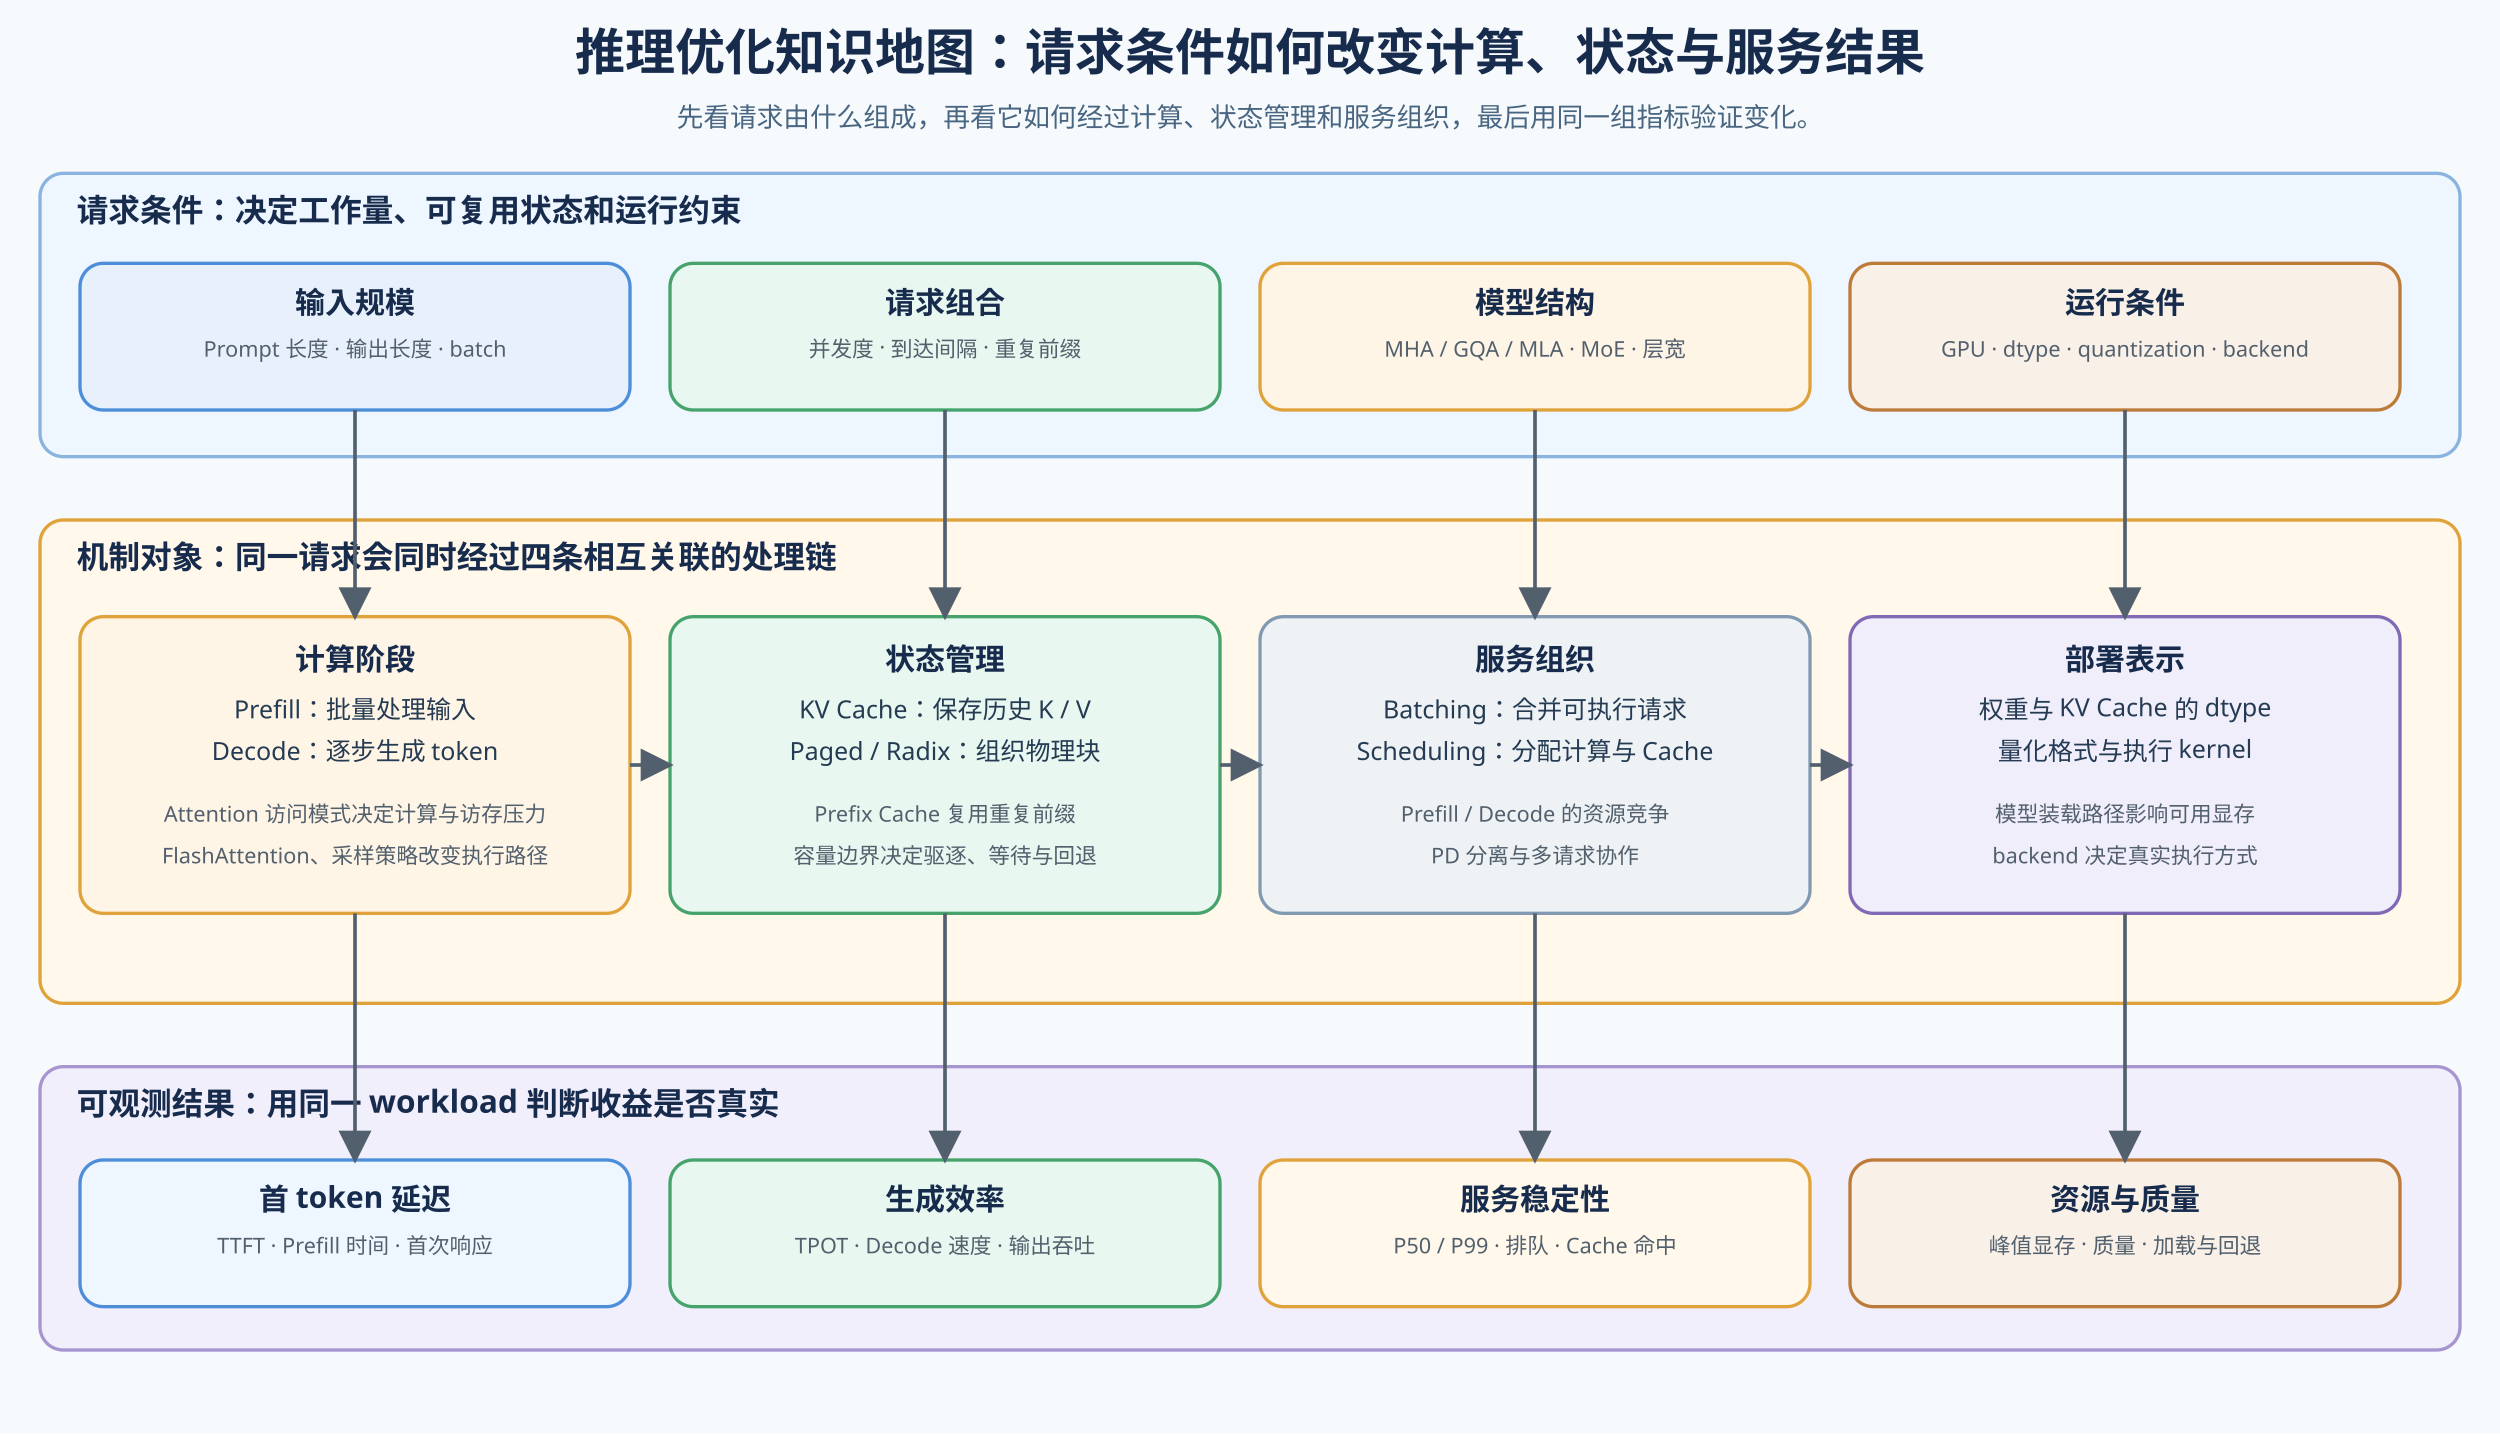
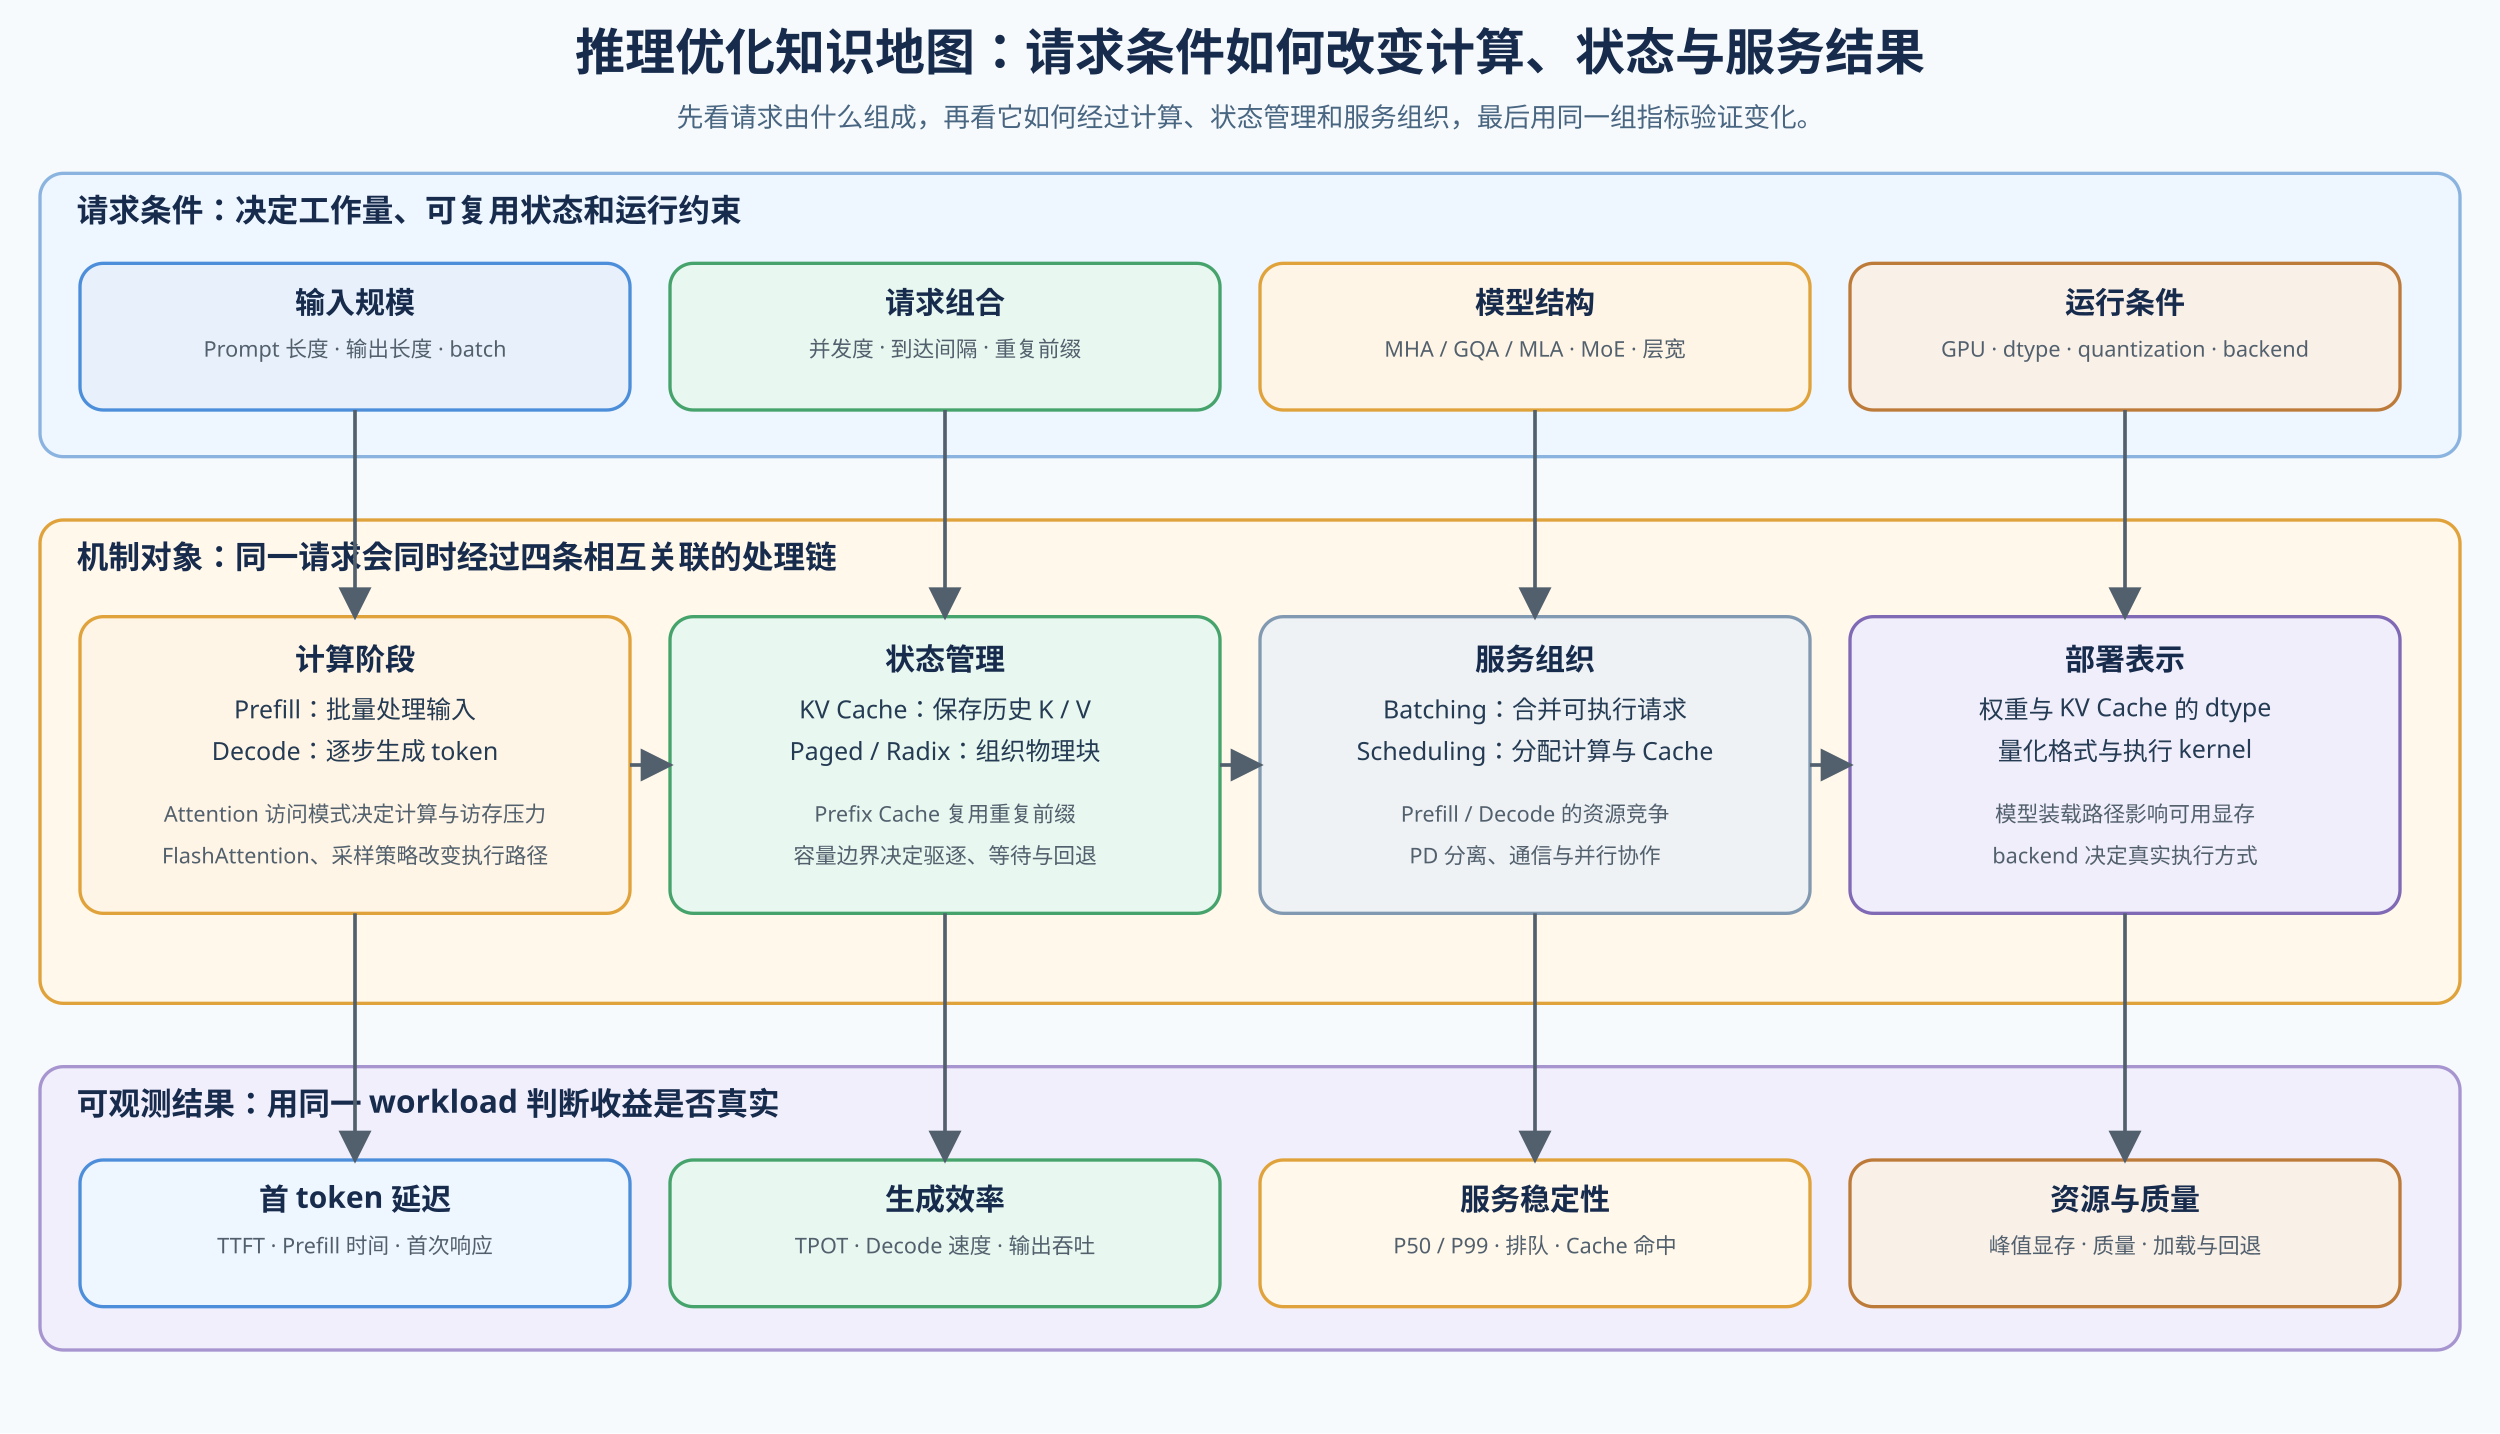
<svg xmlns="http://www.w3.org/2000/svg" width="1500" height="860" viewBox="0 0 1500 860">
  <defs>
    <marker id="arrow" markerWidth="9" markerHeight="9" refX="8" refY="4.5" orient="auto">
      <path d="M0 0 L9 4.5 L0 9 Z" fill="#52606d" />
    </marker>
    <style>
      .title{font:700 30px sans-serif;fill:#172b4d}.sub{font:16px sans-serif;fill:#486581}
      .group{font:700 19px sans-serif;fill:#172b4d}.head{font:700 18px sans-serif;fill:#172b4d}
      .text{font:15px sans-serif;fill:#243b53}.small{font:13px sans-serif;fill:#52606d}
      .box{stroke-width:2;rx:14}.flow{stroke:#52606d;stroke-width:2.2;fill:none;marker-end:url(#arrow)}
      .link{stroke:#829ab1;stroke-width:1.8;fill:none;stroke-dasharray:7 5;marker-end:url(#arrow)}
    </style>
  </defs>
  <rect width="1500" height="860" fill="#f7fafc" />
  <text x="750" y="42" text-anchor="middle" class="title">推理优化知识地图：请求条件如何改变计算、状态与服务结果</text>
  <text x="750" y="76" text-anchor="middle" class="sub">先看请求由什么组成，再看它如何经过计算、状态管理和服务组织，最后用同一组指标验证变化。</text>
  <rect x="24" y="104" width="1452" height="170" fill="#eef6ff" stroke="#8ab4df" class="box" />
  <text x="46" y="133" class="group">请求条件：决定工作量、可复用状态和运行约束</text>
  <rect x="48" y="158" width="330" height="88" fill="#e8f1fb" stroke="#4c8eda" class="box" />
  <text x="213" y="188" text-anchor="middle" class="head">输入规模</text>
  <text x="213" y="214" text-anchor="middle" class="small">Prompt 长度 · 输出长度 · batch</text>
  <rect x="402" y="158" width="330" height="88" fill="#e8f7ef" stroke="#45a36b" class="box" />
  <text x="567" y="188" text-anchor="middle" class="head">请求组合</text>
  <text x="567" y="214" text-anchor="middle" class="small">并发度 · 到达间隔 · 重复前缀</text>
  <rect x="756" y="158" width="330" height="88" fill="#fff5e6" stroke="#e0a23b" class="box" />
  <text x="921" y="188" text-anchor="middle" class="head">模型结构</text>
  <text x="921" y="214" text-anchor="middle" class="small">MHA / GQA / MLA · MoE · 层宽</text>
  <rect x="1110" y="158" width="330" height="88" fill="#f9f0e8" stroke="#bd7b3a" class="box" />
  <text x="1275" y="188" text-anchor="middle" class="head">运行条件</text>
  <text x="1275" y="214" text-anchor="middle" class="small">GPU · dtype · quantization · backend</text>
  <rect x="24" y="312" width="1452" height="290" fill="#fff8eb" stroke="#e0a23b" class="box" />
  <text x="46" y="341" class="group">机制对象：同一请求会同时经过四条相互关联的处理链</text>
  <rect x="48" y="370" width="330" height="178" fill="#fff5e6" stroke="#e0a23b" class="box" />
  <text x="213" y="402" text-anchor="middle" class="head">计算阶段</text>
  <text x="213" y="431" text-anchor="middle" class="text">Prefill：批量处理输入</text>
  <text x="213" y="456" text-anchor="middle" class="text">Decode：逐步生成 token</text>
  <text x="213" y="493" text-anchor="middle" class="small">Attention 访问模式决定计算与访存压力</text>
  <text x="213" y="518" text-anchor="middle" class="small">FlashAttention、采样策略改变执行路径</text>
  <rect x="402" y="370" width="330" height="178" fill="#e8f7ef" stroke="#45a36b" class="box" />
  <text x="567" y="402" text-anchor="middle" class="head">状态管理</text>
  <text x="567" y="431" text-anchor="middle" class="text">KV Cache：保存历史 K / V</text>
  <text x="567" y="456" text-anchor="middle" class="text">Paged / Radix：组织物理块</text>
  <text x="567" y="493" text-anchor="middle" class="small">Prefix Cache 复用重复前缀</text>
  <text x="567" y="518" text-anchor="middle" class="small">容量边界决定驱逐、等待与回退</text>
  <rect x="756" y="370" width="330" height="178" fill="#eef2f5" stroke="#829ab1" class="box" />
  <text x="921" y="402" text-anchor="middle" class="head">服务组织</text>
  <text x="921" y="431" text-anchor="middle" class="text">Batching：合并可执行请求</text>
  <text x="921" y="456" text-anchor="middle" class="text">Scheduling：分配计算与 Cache</text>
  <text x="921" y="493" text-anchor="middle" class="small">Prefill / Decode 的资源竞争</text>
-   <text x="921" y="518" text-anchor="middle" class="small">PD 分离与多请求协作</text>
+   <text x="921" y="518" text-anchor="middle" class="small">PD 分离、通信与并行协作</text>
  <rect x="1110" y="370" width="330" height="178" fill="#f0eefb" stroke="#8069b5" class="box" />
  <text x="1275" y="402" text-anchor="middle" class="head">部署表示</text>
  <text x="1275" y="431" text-anchor="middle" class="text">权重与 KV Cache 的 dtype</text>
  <text x="1275" y="456" text-anchor="middle" class="text">量化格式与执行 kernel</text>
  <text x="1275" y="493" text-anchor="middle" class="small">模型装载路径影响可用显存</text>
  <text x="1275" y="518" text-anchor="middle" class="small">backend 决定真实执行方式</text>
  <path d="M213 246 V370" class="flow" />
  <path d="M567 246 V370" class="flow" />
  <path d="M921 246 V370" class="flow" />
  <path d="M1275 246 V370" class="flow" />
  <path d="M378 459 H402" class="flow" />
  <path d="M732 459 H756" class="flow" />
  <path d="M1086 459 H1110" class="flow" />
  <rect x="24" y="640" width="1452" height="170" fill="#f2effc" stroke="#a795d0" class="box" />
  <text x="46" y="669" class="group">可观测结果：用同一 workload 判断收益是否真实</text>
  <rect x="48" y="696" width="330" height="88" fill="#eef6ff" stroke="#4c8eda" class="box" />
  <text x="213" y="726" text-anchor="middle" class="head">首 token 延迟</text>
  <text x="213" y="752" text-anchor="middle" class="small">TTFT · Prefill 时间 · 首次响应</text>
  <rect x="402" y="696" width="330" height="88" fill="#e8f7ef" stroke="#45a36b" class="box" />
  <text x="567" y="726" text-anchor="middle" class="head">生成效率</text>
  <text x="567" y="752" text-anchor="middle" class="small">TPOT · Decode 速度 · 输出吞吐</text>
  <rect x="756" y="696" width="330" height="88" fill="#fff8eb" stroke="#e0a23b" class="box" />
  <text x="921" y="726" text-anchor="middle" class="head">服务稳定性</text>
  <text x="921" y="752" text-anchor="middle" class="small">P50 / P99 · 排队 · Cache 命中</text>
  <rect x="1110" y="696" width="330" height="88" fill="#f9f0e8" stroke="#bd7b3a" class="box" />
  <text x="1275" y="726" text-anchor="middle" class="head">资源与质量</text>
  <text x="1275" y="752" text-anchor="middle" class="small">峰值显存 · 质量 · 加载与回退</text>
  <path d="M213 548 V696" class="flow" />
  <path d="M567 548 V696" class="flow" />
  <path d="M921 548 V696" class="flow" />
  <path d="M1275 548 V696" class="flow" />
</svg>
